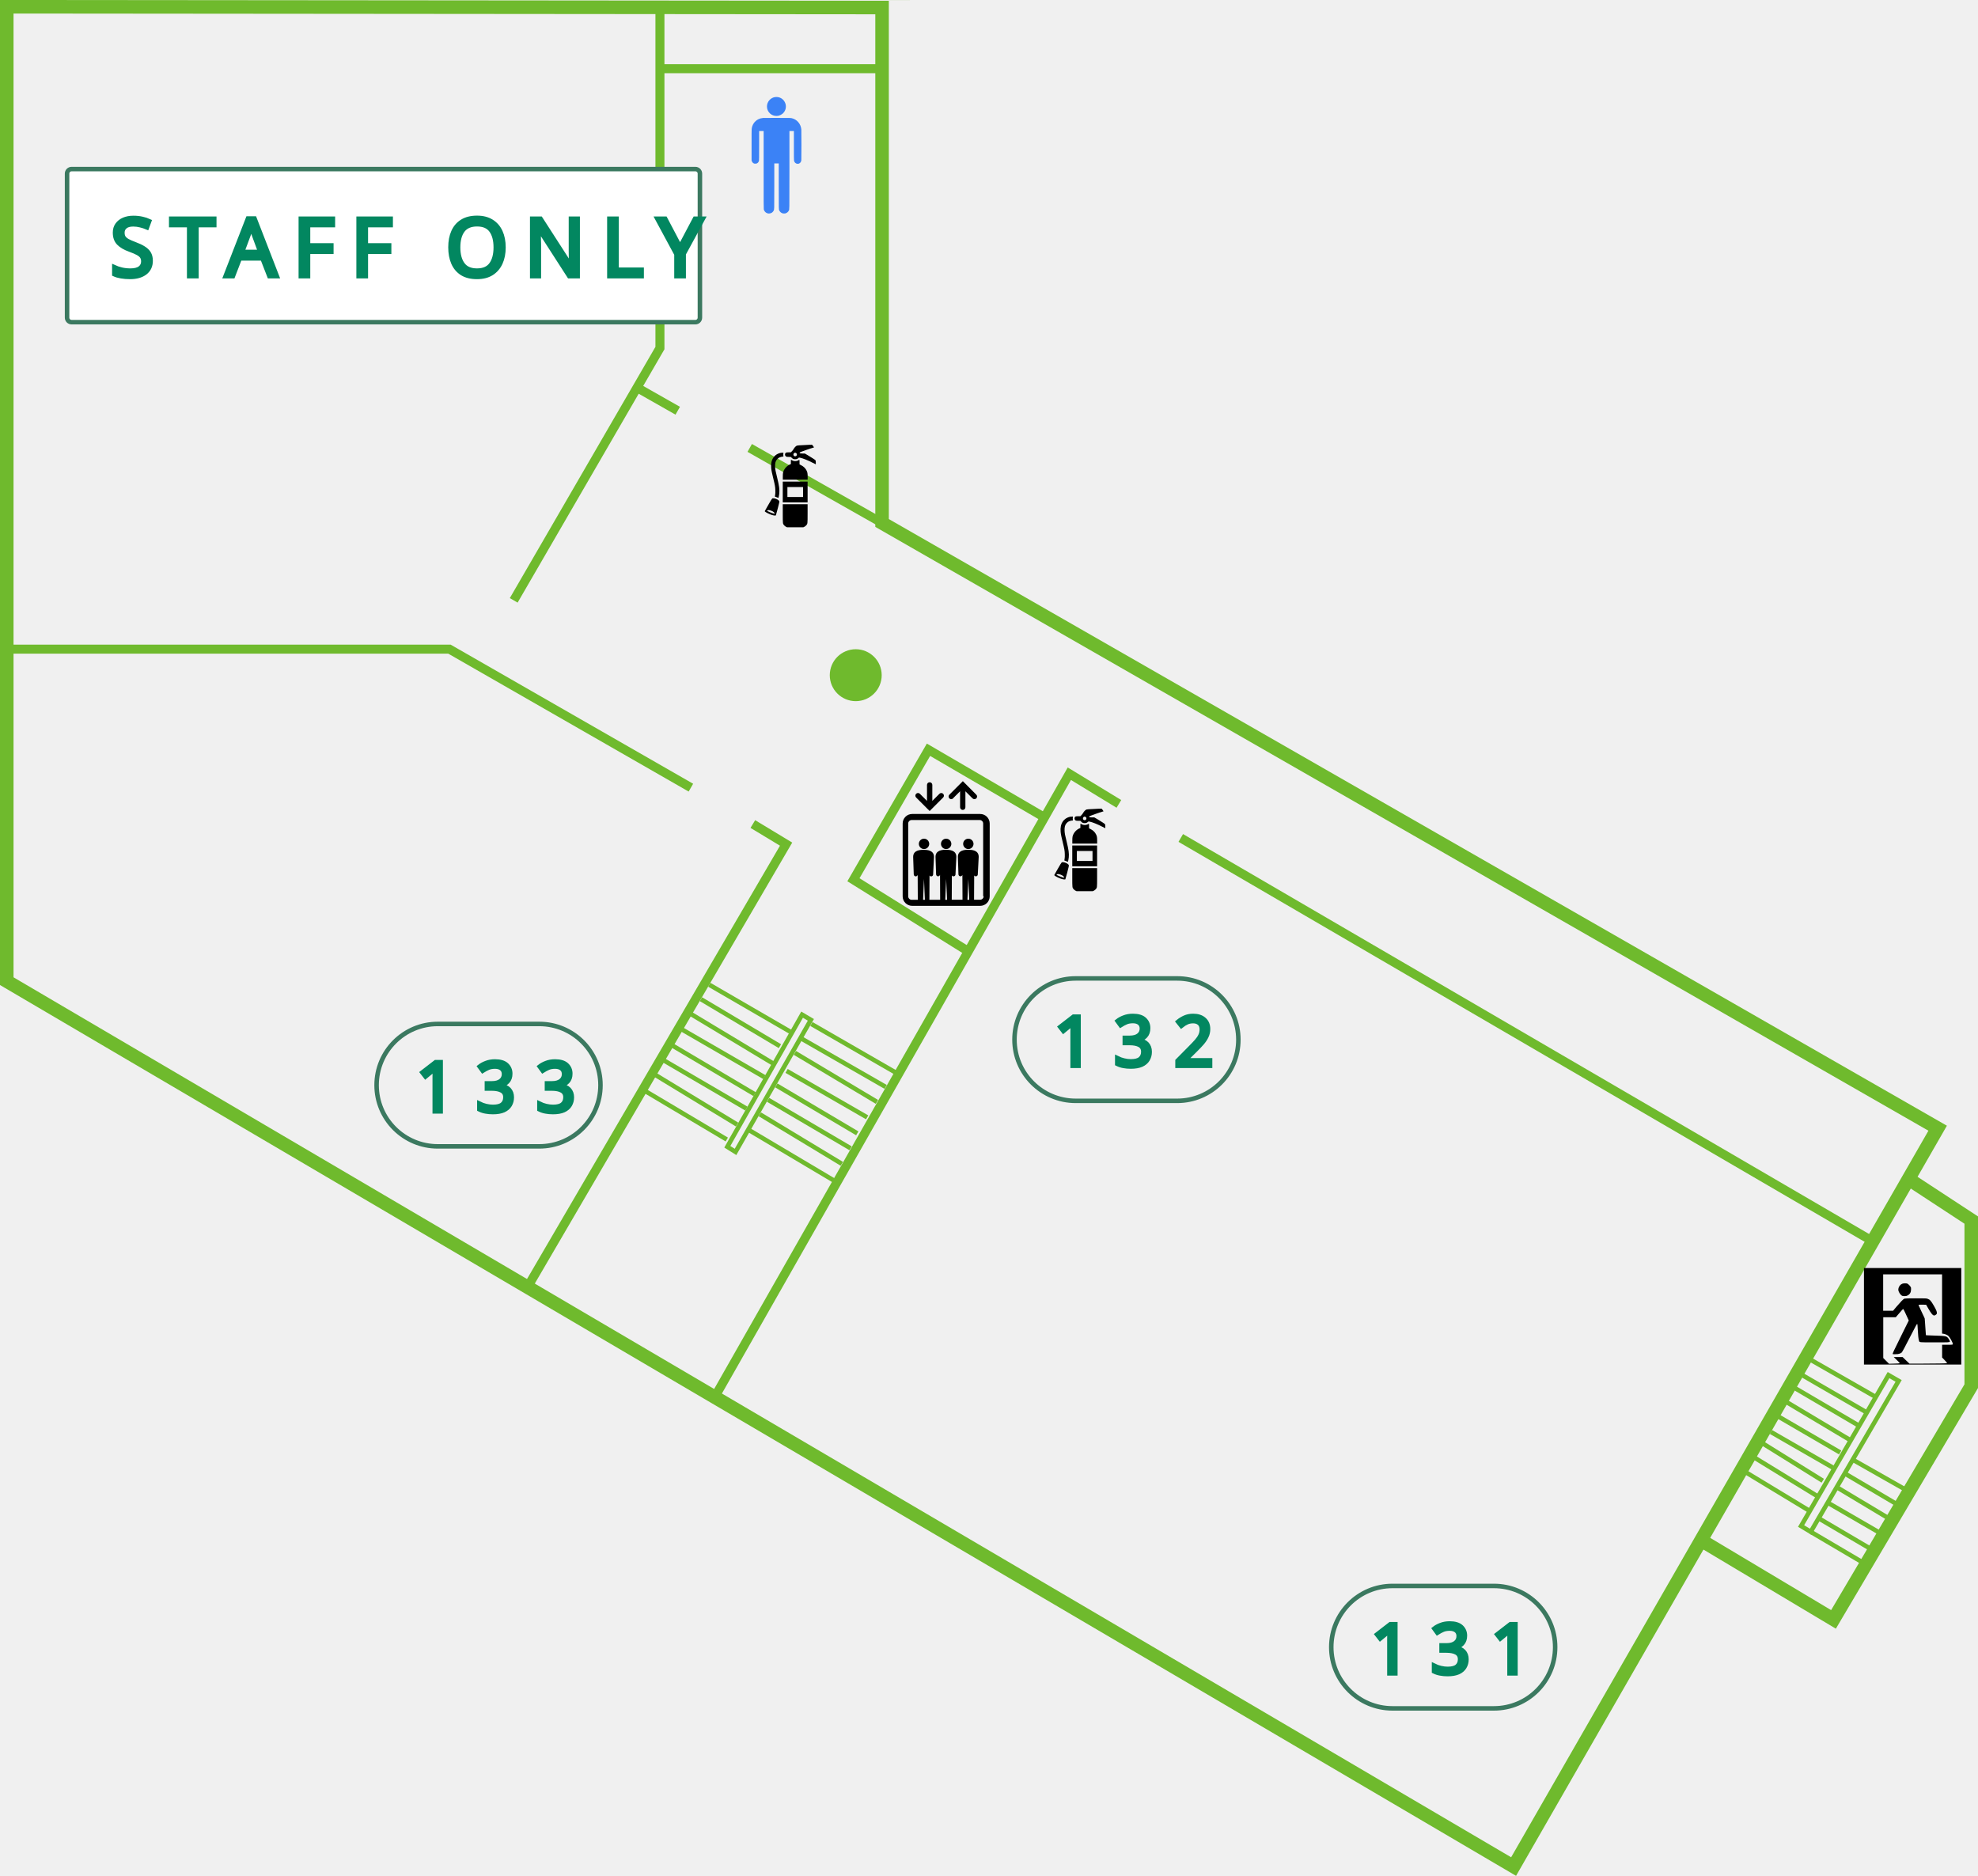
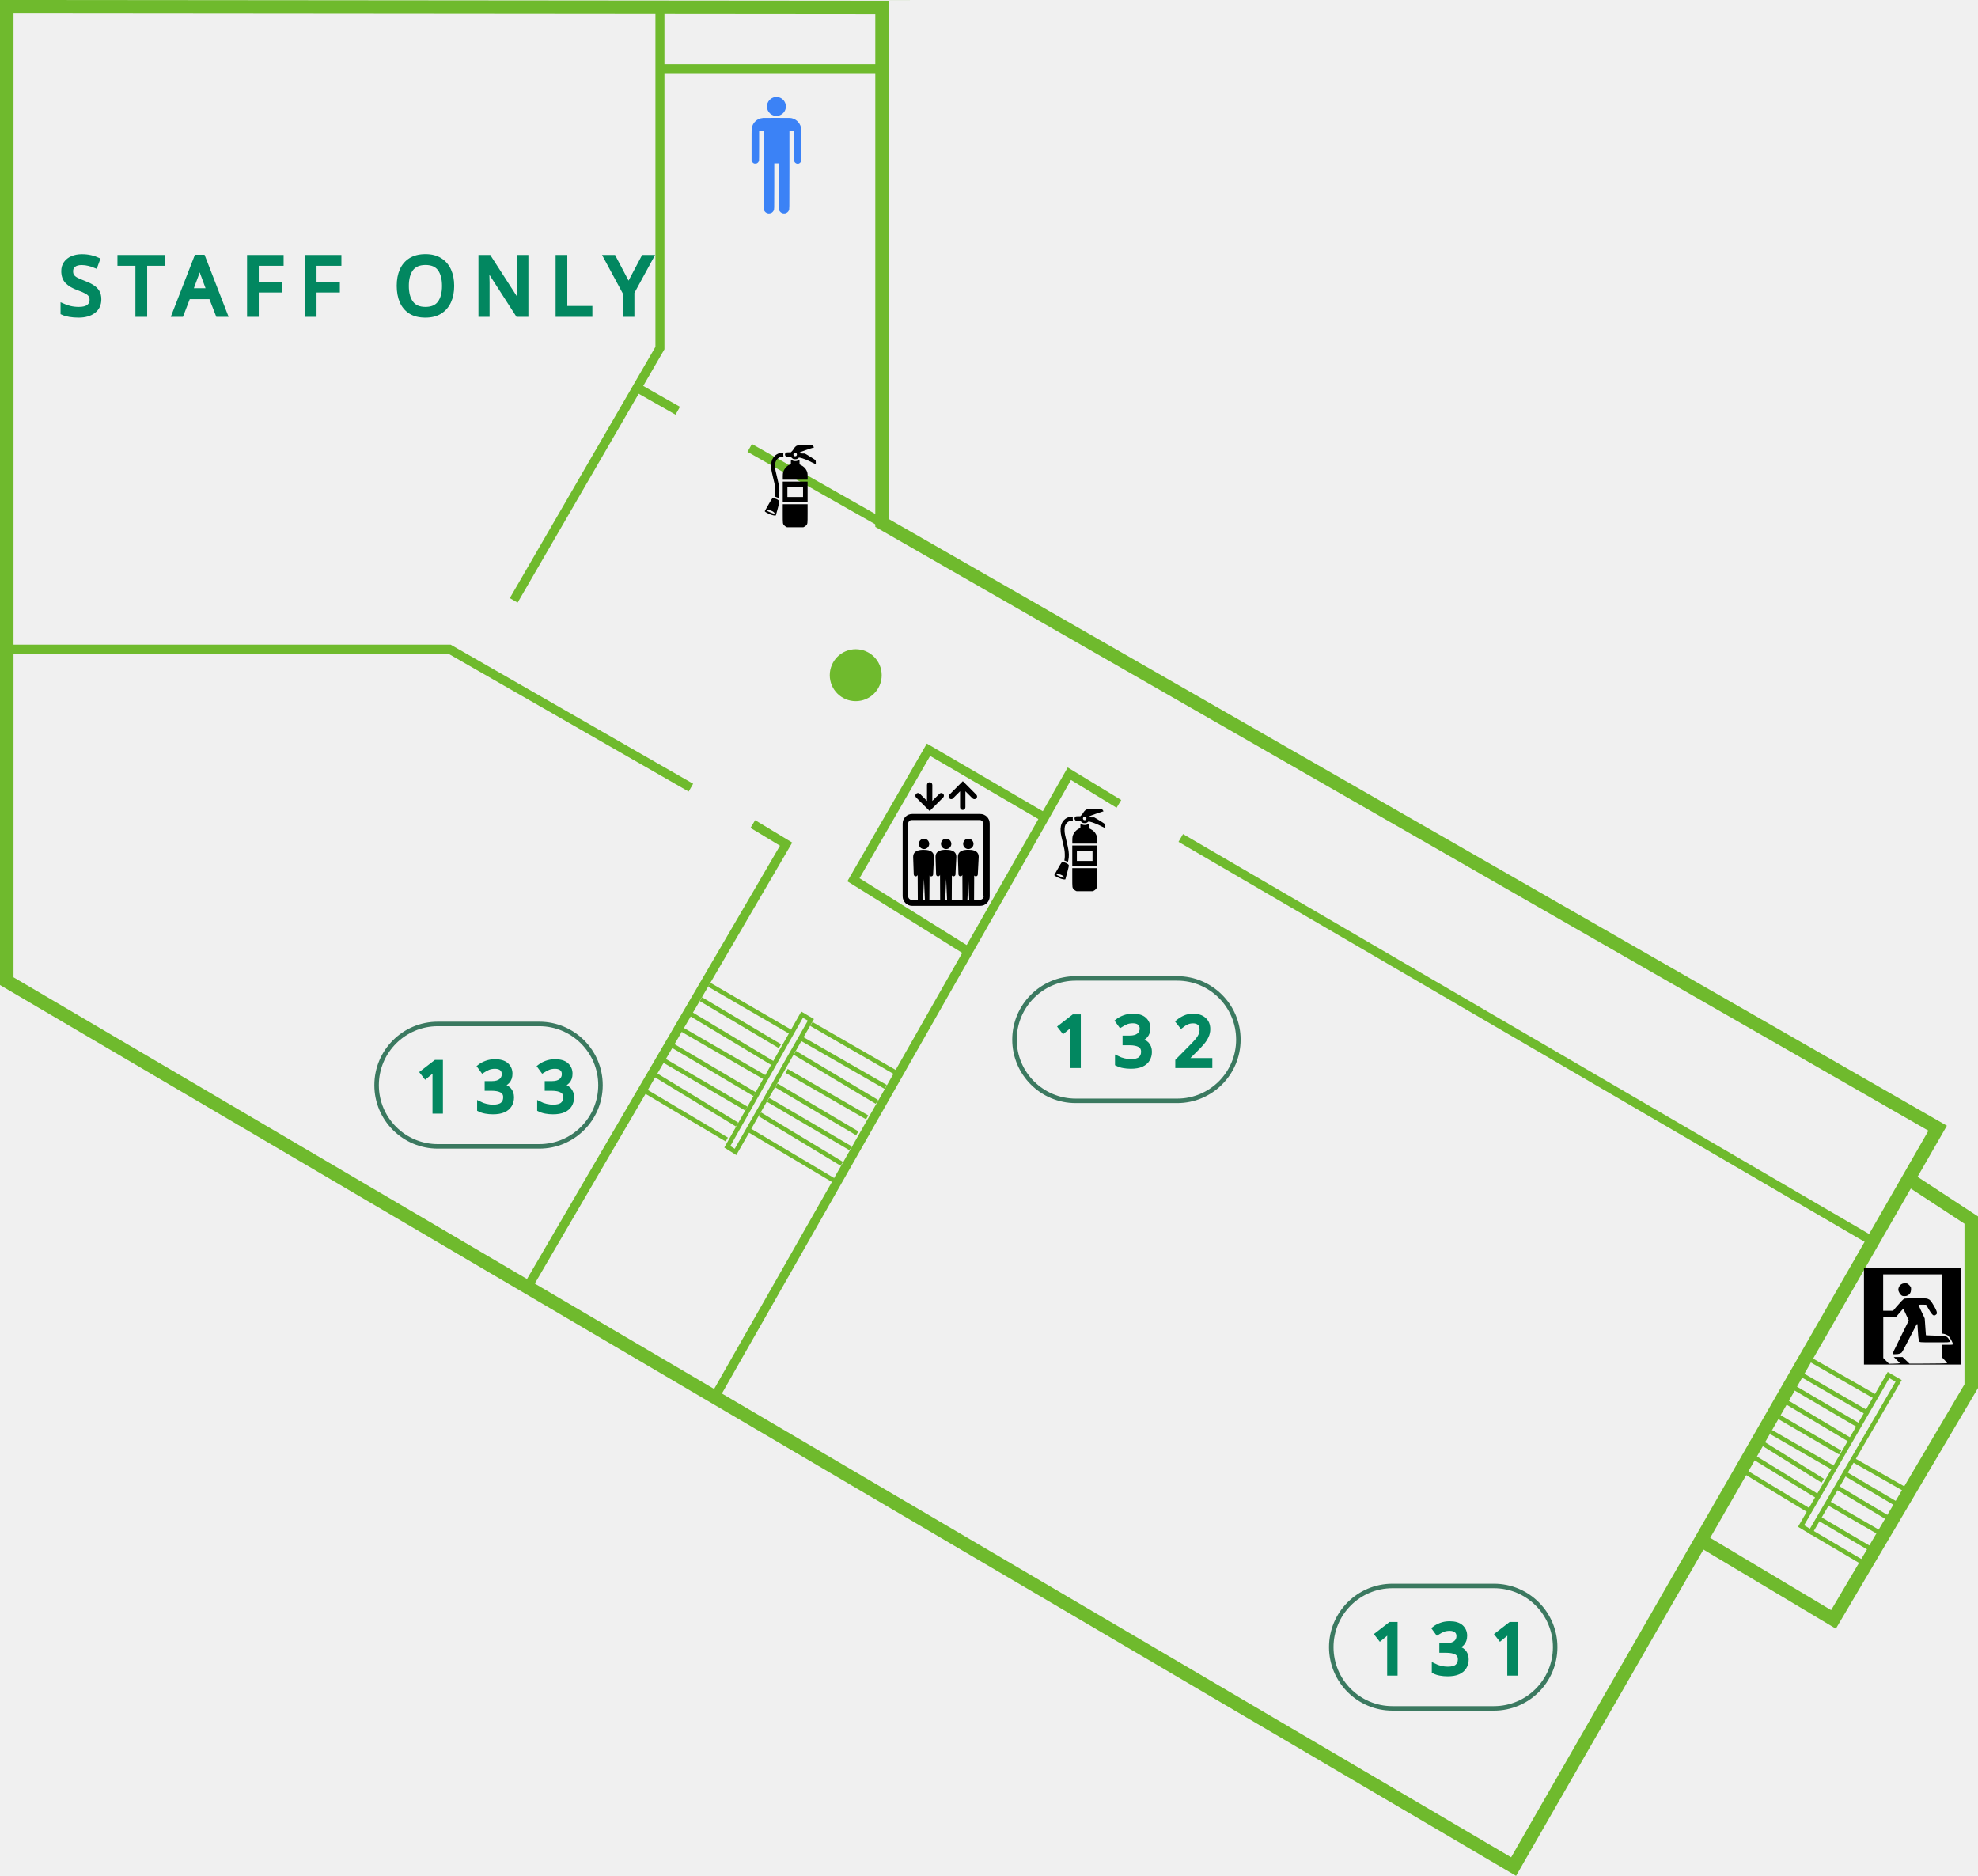
- <svg xmlns="http://www.w3.org/2000/svg" id="_レイヤー_1" data-name="レイヤー 1" viewBox="0 0 438.83 416.15">
+ <svg xmlns="http://www.w3.org/2000/svg" id="_レイヤー_1" version="1.1" viewBox="0 0 438.83 416.15">
  <defs>
    <style>
-       .cls-1, .cls-2, .cls-3, .cls-4, .cls-5, .cls-6, .cls-7, .cls-8 {
+       .st0, .st1, .st2, .st3, .st4, .st5, .st6 {
        stroke-miterlimit: 10;
      }

-       .cls-1, .cls-2, .cls-3, .cls-4, .cls-7, .cls-8 {
+       .st0, .st1, .st2, .st3, .st4, .st6 {
        fill: none;
      }

-       .cls-1, .cls-9, .cls-8, .cls-10, .cls-11 {
+       .st0, .st1, .st5, .st6 {
+         stroke: #6fba2d;
+       }
+ 
+       .st7, .st8 {
+         fill: #028760;
+       }
+ 
+       .st7, .st8, .st3, .st9, .st4 {
        isolation: isolate;
      }

-       .cls-1, .cls-8 {
-         stroke: #028760;
-       }
- 
-       .cls-1, .cls-8, .cls-10, .cls-11 {
+       .st7, .st8, .st3, .st4 {
        font-family: BIZ-UDGothic, 'BIZ UDGothic';
      }

-       .cls-1, .cls-11 {
+       .st7, .st3 {
+         font-size: 17.83px;
+         letter-spacing: .2em;
+       }
+ 
+       .st1 {
+         stroke-width: 3px;
+       }
+ 
+       .st2 {
+         stroke: #3b7960;
+       }
+ 
+       .st8, .st4 {
        font-size: 15.28px;
        letter-spacing: .3em;
      }

-       .cls-2, .cls-3, .cls-5, .cls-7 {
-         stroke: #6fba2d;
-       }
- 
-       .cls-3 {
-         stroke-width: 3px;
-       }
- 
-       .cls-4, .cls-6 {
-         stroke: #3b7960;
-       }
- 
-       .cls-12 {
+       .st3, .st4 {
+         stroke: #028760;
+       }
+ 
+       .st10 {
        fill: #3b82f6;
      }

-       .cls-5 {
+       .st5 {
        fill: #6fba2d;
      }

-       .cls-6 {
-         fill: #fff;
-       }
- 
-       .cls-7 {
+       .st6 {
        stroke-width: 2px;
-       }
- 
-       .cls-8, .cls-10 {
-         font-size: 17.83px;
-         letter-spacing: .2em;
-       }
- 
-       .cls-10, .cls-11 {
-         fill: #028760;
      }
    </style>
  </defs>
  <g>
    <g>
-       <polygon class="cls-3" points="1.5 1.5 1.5 217.67 335.8 414.09 429.88 250.29 195.69 116.02 195.69 1.67 1.5 1.5" />
-       <polyline class="cls-3" points="377.46 341.75 406.77 359.26 437.33 307.52 437.33 270.67 423.7 261.74" />
+       <polygon class="st1" points="1.5 1.5 1.5 217.67 335.8 414.09 429.88 250.29 195.69 116.02 195.69 1.67 1.5 1.5" />
+       <polyline class="st1" points="377.46 341.75 406.77 359.26 437.33 307.52 437.33 270.67 423.7 261.74" />
    </g>
    <g>
-       <line class="cls-7" x1="415.12" y1="275.18" x2="261.96" y2="185.9" />
-       <polyline class="cls-7" points="248.23 178.34 237.24 171.65 158.6 309.87" />
-       <polyline class="cls-7" points="214.41 210.8 189.34 195.17 205.99 166.33 231.58 181.26" />
-       <polyline class="cls-7" points="117.06 285.49 174.4 187.27 167.02 182.81" />
-       <polyline class="cls-7" points="153.28 174.74 99.71 144.01 1.68 144.01" />
-       <polyline class="cls-7" points="113.97 133.19 146.41 77.22 146.41 2.02" />
-       <line class="cls-7" x1="146.76" y1="15.24" x2="195.69" y2="15.24" />
-       <line class="cls-7" x1="141.61" y1="86.15" x2="150.36" y2="91.12" />
-       <line class="cls-7" x1="166.33" y1="99.37" x2="195.69" y2="116.02" />
+       <line class="st6" x1="415.12" y1="275.18" x2="261.96" y2="185.9" />
+       <polyline class="st6" points="248.23 178.34 237.24 171.65 158.6 309.87" />
+       <polyline class="st6" points="214.41 210.8 189.34 195.17 205.99 166.33 231.58 181.26" />
+       <polyline class="st6" points="117.06 285.49 174.4 187.27 167.02 182.81" />
+       <polyline class="st6" points="153.28 174.74 99.71 144.01 1.68 144.01" />
+       <polyline class="st6" points="113.97 133.19 146.41 77.22 146.41 2.02" />
+       <line class="st6" x1="146.76" y1="15.24" x2="195.69" y2="15.24" />
+       <line class="st6" x1="141.61" y1="86.15" x2="150.36" y2="91.12" />
+       <line class="st6" x1="166.33" y1="99.37" x2="195.69" y2="116.02" />
    </g>
    <g>
-       <line class="cls-2" x1="143.15" y1="242.05" x2="161.24" y2="252.8" />
-       <line class="cls-2" x1="145.45" y1="238.5" x2="163.53" y2="249.48" />
-       <line class="cls-2" x1="147.16" y1="235.18" x2="165.59" y2="245.94" />
-       <line class="cls-2" x1="149.22" y1="231.97" x2="167.42" y2="242.74" />
-       <line class="cls-2" x1="151.17" y1="228.31" x2="169.59" y2="238.96" />
-       <line class="cls-2" x1="153.34" y1="224.99" x2="171.42" y2="235.87" />
-       <line class="cls-2" x1="155.51" y1="221.67" x2="173.03" y2="232.09" />
-       <line class="cls-2" x1="157.35" y1="218.46" x2="175.32" y2="228.88" />
-       <polygon class="cls-2" points="177.95 225.1 161.36 254.41 163.18 255.55 179.9 226.25 177.95 225.1" />
-       <line class="cls-2" x1="184.93" y1="261.85" x2="166.04" y2="250.63" />
-       <line class="cls-2" x1="168.56" y1="247.2" x2="186.76" y2="258.19" />
-       <line class="cls-2" x1="170.4" y1="243.99" x2="188.71" y2="254.75" />
-       <line class="cls-2" x1="172.23" y1="240.79" x2="190.19" y2="251.43" />
-       <line class="cls-2" x1="174.51" y1="237.58" x2="192.38" y2="247.88" />
-       <line class="cls-2" x1="176.35" y1="233.58" x2="194.55" y2="244.45" />
-       <line class="cls-2" x1="177.95" y1="230.49" x2="196.49" y2="241.13" />
-       <line class="cls-2" x1="180.01" y1="227.17" x2="198.67" y2="237.92" />
-       <line class="cls-2" x1="387.3" y1="326.61" x2="401.47" y2="335.19" />
-       <line class="cls-2" x1="389.19" y1="323.34" x2="403.35" y2="332.02" />
-       <line class="cls-2" x1="390.99" y1="320.17" x2="404.39" y2="328.5" />
-       <line class="cls-2" x1="392.89" y1="317.68" x2="406.62" y2="325.58" />
-       <line class="cls-2" x1="394.52" y1="314.24" x2="408.25" y2="322.23" />
-       <line class="cls-2" x1="396.4" y1="311.07" x2="410.48" y2="319.48" />
-       <line class="cls-2" x1="398.12" y1="307.89" x2="412.45" y2="316.3" />
-       <line class="cls-2" x1="399.67" y1="304.97" x2="413.91" y2="313.21" />
-       <line class="cls-2" x1="401.64" y1="301.63" x2="416.06" y2="309.87" />
-       <polygon class="cls-2" points="399.58 338.54 401.72 339.83 421.22 306.35 418.98 305.06 399.58 338.54" />
-       <line class="cls-2" x1="413.23" y1="346.61" x2="401.72" y2="339.83" />
-       <line class="cls-2" x1="403.62" y1="336.91" x2="414.86" y2="343.52" />
-       <line class="cls-2" x1="405.67" y1="333.47" x2="417.09" y2="340.08" />
-       <line class="cls-2" x1="407.82" y1="330.13" x2="418.98" y2="336.82" />
-       <line class="cls-2" x1="409.54" y1="327.04" x2="420.87" y2="333.73" />
-       <line class="cls-2" x1="411.26" y1="323.95" x2="422.59" y2="330.38" />
-     </g>
-     <circle class="cls-5" cx="189.85" cy="149.79" r="5.26" />
-   </g>
-   <g>
-     <g class="cls-9">
-       <text class="cls-11" transform="translate(304.14 371.23)">
-         <tspan x="0" y="0">131</tspan>
-       </text>
-       <text class="cls-1" transform="translate(304.14 371.23)">
-         <tspan x="0" y="0">131</tspan>
-       </text>
-     </g>
-     <path class="cls-4" d="M308.93,351.84h22.51c7.5,0,13.58,6.08,13.58,13.58h0c0,7.5-6.08,13.58-13.58,13.58h-22.51c-7.5,0-13.58-6.08-13.58-13.58h0c0-7.5,6.08-13.58,13.58-13.58Z" />
-   </g>
-   <g>
-     <g class="cls-9">
-       <text class="cls-11" transform="translate(233.86 236.45)">
-         <tspan x="0" y="0">132</tspan>
-       </text>
-       <text class="cls-1" transform="translate(233.86 236.45)">
-         <tspan x="0" y="0">132</tspan>
-       </text>
-     </g>
-     <path class="cls-4" d="M238.65,217.06h22.51c7.5,0,13.58,6.08,13.58,13.58h0c0,7.5-6.08,13.58-13.58,13.58h-22.51c-7.5,0-13.58-6.08-13.58-13.58h0c0-7.5,6.08-13.58,13.58-13.58Z" />
-   </g>
-   <g>
-     <g class="cls-9">
-       <text class="cls-11" transform="translate(92.34 246.55)">
-         <tspan x="0" y="0">133</tspan>
-       </text>
-       <text class="cls-1" transform="translate(92.34 246.55)">
-         <tspan x="0" y="0">133</tspan>
-       </text>
-     </g>
-     <path class="cls-4" d="M97.13,227.16h22.51c7.5,0,13.58,6.08,13.58,13.58h0c0,7.5-6.08,13.58-13.58,13.58h-22.51c-7.5,0-13.58-6.08-13.58-13.58h0c0-7.5,6.08-13.58,13.58-13.58Z" />
-   </g>
-   <g>
-     <rect class="cls-6" x="14.88" y="37.51" width="140.4" height="33.96" rx="1" ry="1" />
-     <g>
-       <text class="cls-10" transform="translate(24.46 61.26)">
+       <line class="st0" x1="143.15" y1="242.05" x2="161.24" y2="252.8" />
+       <line class="st0" x1="145.45" y1="238.5" x2="163.53" y2="249.48" />
+       <line class="st0" x1="147.16" y1="235.18" x2="165.59" y2="245.94" />
+       <line class="st0" x1="149.22" y1="231.97" x2="167.42" y2="242.74" />
+       <line class="st0" x1="151.17" y1="228.31" x2="169.59" y2="238.96" />
+       <line class="st0" x1="153.34" y1="224.99" x2="171.42" y2="235.87" />
+       <line class="st0" x1="155.51" y1="221.67" x2="173.03" y2="232.09" />
+       <line class="st0" x1="157.35" y1="218.46" x2="175.32" y2="228.88" />
+       <polygon class="st0" points="177.95 225.1 161.36 254.41 163.18 255.55 179.9 226.25 177.95 225.1" />
+       <line class="st0" x1="184.93" y1="261.85" x2="166.04" y2="250.63" />
+       <line class="st0" x1="168.56" y1="247.2" x2="186.76" y2="258.19" />
+       <line class="st0" x1="170.4" y1="243.99" x2="188.71" y2="254.75" />
+       <line class="st0" x1="172.23" y1="240.79" x2="190.19" y2="251.43" />
+       <line class="st0" x1="174.51" y1="237.58" x2="192.38" y2="247.88" />
+       <line class="st0" x1="176.35" y1="233.58" x2="194.55" y2="244.45" />
+       <line class="st0" x1="177.95" y1="230.49" x2="196.49" y2="241.13" />
+       <line class="st0" x1="180.01" y1="227.17" x2="198.67" y2="237.92" />
+       <line class="st0" x1="387.3" y1="326.61" x2="401.47" y2="335.19" />
+       <line class="st0" x1="389.19" y1="323.34" x2="403.35" y2="332.02" />
+       <line class="st0" x1="390.99" y1="320.17" x2="404.39" y2="328.5" />
+       <line class="st0" x1="392.89" y1="317.68" x2="406.62" y2="325.58" />
+       <line class="st0" x1="394.52" y1="314.24" x2="408.25" y2="322.23" />
+       <line class="st0" x1="396.4" y1="311.07" x2="410.48" y2="319.48" />
+       <line class="st0" x1="398.12" y1="307.89" x2="412.45" y2="316.3" />
+       <line class="st0" x1="399.67" y1="304.97" x2="413.91" y2="313.21" />
+       <line class="st0" x1="401.64" y1="301.63" x2="416.06" y2="309.87" />
+       <polygon class="st0" points="399.58 338.54 401.72 339.83 421.22 306.35 418.98 305.06 399.58 338.54" />
+       <line class="st0" x1="413.23" y1="346.61" x2="401.72" y2="339.83" />
+       <line class="st0" x1="403.62" y1="336.91" x2="414.86" y2="343.52" />
+       <line class="st0" x1="405.67" y1="333.47" x2="417.09" y2="340.08" />
+       <line class="st0" x1="407.82" y1="330.13" x2="418.98" y2="336.82" />
+       <line class="st0" x1="409.54" y1="327.04" x2="420.87" y2="333.73" />
+       <line class="st0" x1="411.26" y1="323.95" x2="422.59" y2="330.38" />
+     </g>
+     <circle class="st5" cx="189.85" cy="149.79" r="5.26" />
+   </g>
+   <g>
+     <g class="st9">
+       <g class="st9">
+         <text class="st8" transform="translate(304.14 371.23)">
+           <tspan x="0" y="0">131</tspan>
+         </text>
+       </g>
+       <g class="st9">
+         <text class="st4" transform="translate(304.14 371.23)">
+           <tspan x="0" y="0">131</tspan>
+         </text>
+       </g>
+     </g>
+     <path class="st2" d="M308.93,351.84h22.51c7.5,0,13.58,6.08,13.58,13.58h0c0,7.5-6.08,13.58-13.58,13.58h-22.51c-7.5,0-13.58-6.08-13.58-13.58h0c0-7.5,6.08-13.58,13.58-13.58Z" />
+   </g>
+   <g>
+     <g class="st9">
+       <g class="st9">
+         <text class="st8" transform="translate(233.86 236.45)">
+           <tspan x="0" y="0">132</tspan>
+         </text>
+       </g>
+       <g class="st9">
+         <text class="st4" transform="translate(233.86 236.45)">
+           <tspan x="0" y="0">132</tspan>
+         </text>
+       </g>
+     </g>
+     <path class="st2" d="M238.65,217.06h22.51c7.5,0,13.58,6.08,13.58,13.58h0c0,7.5-6.08,13.58-13.58,13.58h-22.51c-7.5,0-13.58-6.08-13.58-13.58h0c0-7.5,6.08-13.58,13.58-13.58h0Z" />
+   </g>
+   <g>
+     <g class="st9">
+       <g class="st9">
+         <text class="st8" transform="translate(92.34 246.55)">
+           <tspan x="0" y="0">133</tspan>
+         </text>
+       </g>
+       <g class="st9">
+         <text class="st4" transform="translate(92.34 246.55)">
+           <tspan x="0" y="0">133</tspan>
+         </text>
+       </g>
+     </g>
+     <path class="st2" d="M97.13,227.16h22.51c7.5,0,13.58,6.08,13.58,13.58h0c0,7.5-6.08,13.58-13.58,13.58h-22.51c-7.5,0-13.58-6.08-13.58-13.58h0c0-7.5,6.08-13.58,13.58-13.58Z" />
+   </g>
+   <g>
+     <g class="st9">
+       <text class="st7" transform="translate(13.03 69.8)">
        <tspan x="0" y="0">STAFF ONLY</tspan>
      </text>
-       <text class="cls-8" transform="translate(24.46 61.26)">
+     </g>
+     <g class="st9">
+       <text class="st3" transform="translate(13.03 69.8)">
        <tspan x="0" y="0">STAFF ONLY</tspan>
      </text>
    </g>
  </g>
  <g>
    <path d="M205,186.06c-.64,0-1.15.52-1.15,1.15s.52,1.15,1.15,1.15,1.15-.52,1.15-1.15-.52-1.15-1.15-1.15Z" />
    <path d="M209.91,186.06c-.64,0-1.15.52-1.15,1.15s.52,1.15,1.15,1.15,1.15-.52,1.15-1.15-.52-1.15-1.15-1.15Z" />
    <path d="M214.83,186.06c-.64,0-1.15.52-1.15,1.15s.52,1.15,1.15,1.15,1.15-.52,1.15-1.15-.52-1.15-1.15-1.15Z" />
-     <path d="M217.46,180.58h-15.09c-1.16,0-2.11.94-2.11,2.11v16.16c0,1.16.94,2.11,2.11,2.11h15.09c1.16,0,2.11-.94,2.11-2.11v-16.16c0-1.16-.94-2.11-2.11-2.11ZM204.79,199.61l.2-4.62.2,4.62h-.41,0ZM209.71,199.61l.2-4.62.2,4.62h-.41,0ZM214.63,199.61l.2-4.62.2,4.62h-.41,0ZM218.23,198.83c0,.42-.35.77-.77.77h-1.36l.03-5.39c.08.13.22.2.38.2.25,0,.44-.22.42-.47l.2-3.84c0-1.51-1.53-1.58-2.31-1.58s-2.31.08-2.31,1.58l.13,3.84c0,.25.18.46.42.47.21,0,.4-.14.45-.34l.03,5.53h-2.39l.03-5.39c.08.13.22.21.38.2.25,0,.44-.22.42-.47l.19-3.84c0-1.51-1.53-1.58-2.31-1.58s-2.31.08-2.31,1.58l.13,3.84c0,.25.18.46.42.47.21,0,.4-.14.45-.34l.03,5.54h-2.39l.03-5.39c.08.13.22.21.38.2.25,0,.44-.22.42-.47l.19-3.84c0-1.51-1.53-1.58-2.31-1.58s-2.31.08-2.31,1.58l.13,3.84c0,.25.18.46.42.47.22,0,.4-.14.45-.34l.03,5.54h-1.36c-.42,0-.77-.35-.77-.77v-16.16c0-.42.35-.77.77-.77h15.09c.42,0,.77.35.77.77v16.16h0l.06-.02Z" />
-     <path d="M211.42,177.12l1.58-1.58v3.55c0,.32.26.59.59.59s.59-.26.59-.59v-3.55l1.58,1.58c.12.11.26.17.42.17s.3-.06.42-.17c.23-.23.23-.6,0-.82l-2.57-2.58-.42-.42-.42.42-2.57,2.58c-.23.23-.23.6,0,.82.23.23.6.23.83,0h-.02Z" />
-     <path d="M205.83,179.5h0l.42.42.42-.42h0l2.57-2.57c.23-.23.23-.6,0-.83-.23-.23-.6-.23-.82,0l-1.58,1.58v-3.55c0-.32-.26-.59-.59-.59s-.59.26-.59.59v3.55l-1.58-1.58c-.23-.23-.6-.23-.83,0-.23.23-.23.6,0,.83l2.57,2.57h0Z" />
-   </g>
-   <g>
-     <path d="M243.93,179.4c-.14.02-.81.05-1.49.08-.89.03-1.27.07-1.4.11-.23.08-.56.42-.74.75-.07.14-.24.36-.37.49l-.25.25h-.47c-.53,0-.67.04-.77.25-.14.27,0,.63.26.72.08.03.33.05.57.05h.42l.17.18c.24.25.43.33.78.33.32,0,.51-.08.72-.27.12-.11.13-.12.36-.07.64.13,1.77.58,2.86,1.15.35.18.64.32.64.32,0,0,0-.19,0-.42,0-.31-.03-.43-.08-.49-.09-.11-.95-.66-1.72-1.12l-.64-.37h-.53c-.36,0-.55-.03-.59-.1-.03-.07-.03-.12,0-.14.08-.08,2.33-.88,2.99-1.06l.17-.04-.11-.2c-.15-.26-.31-.42-.4-.41-.05,0-.2.02-.35.03h-.02ZM240.78,181.2c.25.09.34.42.15.64-.08.09-.13.11-.29.11s-.21-.02-.29-.11c-.18-.21-.1-.53.14-.64.14-.05.13-.05.28,0Z" />
-     <path d="M237.62,181.16c-1.6.24-2.5,1.53-2.31,3.39.05.56.17,1.12.49,2.41.33,1.34.42,1.79.43,2.53.02.48,0,.73-.04,1.02-.03.21-.06.39-.06.39,0,0,.11.04.24.08s.3.11.38.15c.09.04.16.08.17.07.04-.04.14-.58.19-.98.09-.87-.03-1.73-.47-3.51-.37-1.46-.43-1.84-.46-2.41-.03-.81.09-1.29.46-1.7.11-.11.27-.25.37-.31.21-.13.68-.26.88-.26.15,0,.16,0,.13-.09-.04-.11-.03-.59,0-.71.03-.1.02-.11-.41-.04v-.02Z" />
-     <path d="M239.69,183.19v.48l-.35.17c-.66.33-1.21,1.02-1.38,1.72-.04.18-.06.48-.06.93v.66h5.51v-.66c0-.74-.04-.98-.25-1.39-.24-.49-.65-.89-1.21-1.17l-.34-.17v-.43c0-.24,0-.48-.03-.53-.03-.08-.03-.08-.09-.03-.12.11-.44.23-.69.25-.31.03-.65-.04-.88-.19-.11-.07-.2-.12-.21-.12s-.02.21-.02.48h0Z" />
+     <path d="M217.46,180.58h-15.09c-1.16,0-2.11.94-2.11,2.11v16.16c0,1.16.94,2.11,2.11,2.11h15.09c1.16,0,2.11-.94,2.11-2.11v-16.16c0-1.16-.94-2.11-2.11-2.11ZM204.79,199.61l.2-4.62.2,4.62h-.41.01ZM209.71,199.61l.2-4.62.2,4.62h-.41.01ZM214.63,199.61l.2-4.62.2,4.62h-.41.01ZM218.23,198.83c0,.42-.35.77-.77.77h-1.36l.03-5.39c.08.13.22.2.38.2.25,0,.44-.22.42-.47l.2-3.84c0-1.51-1.53-1.58-2.31-1.58s-2.31.08-2.31,1.58l.13,3.84c0,.25.18.46.42.47.21,0,.4-.14.45-.34l.03,5.53h-2.39l.03-5.39c.08.13.22.21.38.2.25,0,.44-.22.42-.47l.19-3.84c0-1.51-1.53-1.58-2.31-1.58s-2.31.08-2.31,1.58l.13,3.84c0,.25.18.46.42.47.21,0,.4-.14.45-.34l.03,5.54h-2.39l.03-5.39c.08.13.22.21.38.2.25,0,.44-.22.42-.47l.19-3.84c0-1.51-1.53-1.58-2.31-1.58s-2.31.08-2.31,1.58l.13,3.84c0,.25.18.46.42.47.22,0,.4-.14.45-.34l.03,5.54h-1.36c-.42,0-.77-.35-.77-.77v-16.16c0-.42.35-.77.77-.77h15.09c.42,0,.77.35.77.77v16.16h0l.06-.02h.05Z" />
+     <path d="M211.42,177.12l1.58-1.58v3.55c0,.32.26.59.59.59s.59-.26.59-.59v-3.55l1.58,1.58c.12.11.26.17.42.17s.3-.06.42-.17c.23-.23.23-.6,0-.82l-2.57-2.58-.42-.42-.42.42-2.57,2.58c-.23.23-.23.6,0,.82.23.23.6.23.83,0h-.03Z" />
+     <path d="M205.83,179.5h0l.42.42.42-.42h0l2.57-2.57c.23-.23.23-.6,0-.83s-.6-.23-.82,0l-1.58,1.58v-3.55c0-.32-.26-.59-.59-.59s-.59.26-.59.59v3.55l-1.58-1.58c-.23-.23-.6-.23-.83,0s-.23.6,0,.83l2.57,2.57h0Z" />
+   </g>
+   <g>
+     <path d="M243.93,179.4c-.14.02-.81.05-1.49.08-.89.03-1.27.07-1.4.11-.23.08-.56.42-.74.75-.07.14-.24.36-.37.49l-.25.25h-.47c-.53,0-.67.04-.77.25-.14.27,0,.63.26.72.08.03.33.05.57.05h.42l.17.18c.24.25.43.33.78.33.32,0,.51-.08.72-.27.12-.11.13-.12.36-.07.64.13,1.77.58,2.86,1.15.35.18.64.32.64.32v-.42c0-.31-.03-.43-.08-.49-.09-.11-.95-.66-1.72-1.12l-.64-.37h-.53c-.36,0-.55-.03-.59-.1-.03-.07-.03-.12,0-.14.08-.08,2.33-.88,2.99-1.06l.17-.04-.11-.2c-.15-.26-.31-.42-.4-.41-.05,0-.2.02-.35.03h-.02v-.02ZM240.78,181.2c.25.09.34.42.15.64-.08.09-.13.11-.29.11s-.21-.02-.29-.11c-.18-.21-.1-.53.14-.64.14-.05.13-.05.28,0h0Z" />
+     <path d="M237.62,181.16c-1.6.24-2.5,1.53-2.31,3.39.05.56.17,1.12.49,2.41.33,1.34.42,1.79.43,2.53.02.48,0,.73-.04,1.02-.03.21-.06.39-.06.39,0,0,.11.04.24.08s.3.11.38.15c.09.04.16.08.17.07.04-.04.14-.58.19-.98.09-.87-.03-1.73-.47-3.51-.37-1.46-.43-1.84-.46-2.41-.03-.81.09-1.29.46-1.7.11-.11.27-.25.37-.31.21-.13.68-.26.88-.26.15,0,.16,0,.13-.09-.04-.11-.03-.59,0-.71.03-.1.02-.11-.41-.04v-.02h0Z" />
+     <path d="M239.69,183.19v.48l-.35.17c-.66.33-1.21,1.02-1.38,1.72-.04.18-.06.48-.06.93v.66h5.51v-.66c0-.74-.04-.98-.25-1.39-.24-.49-.65-.89-1.21-1.17l-.34-.17v-.43c0-.24,0-.48-.03-.53q-.03-.08-.09-.03c-.12.11-.44.23-.69.25-.31.03-.65-.04-.88-.19-.11-.07-.2-.12-.21-.12s-.02.21-.02.48h0Z" />
    <path d="M237.89,189.87v2.31h5.51v-4.61h-5.51v2.31h0ZM242.38,189.9v1.1h-3.47v-2.21h3.47v1.1h0Z" />
-     <path d="M235.54,191.33c-.05.03-.39.57-.87,1.43l-.78,1.38.11.12c.14.14.89.52,1.4.69.21.07.51.14.66.15.26.02.28,0,.31-.08.03-.05.21-.74.42-1.52.25-.98.37-1.45.34-1.53-.1-.4-1.2-.85-1.6-.65h0ZM235.03,193.96c.42.09.83.32.98.54.09.14.09.21,0,.21-.25,0-1.66-.58-1.62-.67,0-.04.25-.14.33-.14.03,0,.16.03.31.05h0Z" />
+     <path d="M235.54,191.33c-.05.03-.39.57-.87,1.43l-.78,1.38.11.12c.14.14.89.52,1.4.69.21.07.51.14.66.15.26.02.28,0,.31-.08.03-.05.21-.74.42-1.52.25-.98.37-1.45.34-1.53-.1-.4-1.2-.85-1.6-.65h.01ZM235.03,193.96c.42.09.83.32.98.54.09.14.09.21,0,.21-.25,0-1.66-.58-1.62-.67,0-.04.25-.14.33-.14.03,0,.16.03.31.05h0Z" />
    <path d="M237.89,194.64c0,2.33,0,2.28.31,2.64.11.12.28.25.42.32l.23.11h3.59l.23-.11c.14-.07.31-.2.42-.32.31-.35.31-.31.31-2.64v-2.05h-5.51v2.05h0Z" />
  </g>
  <g>
-     <path d="M179.7,98.67c-.14.02-.81.05-1.49.08-.89.03-1.27.07-1.4.11-.23.08-.56.42-.74.75-.07.14-.24.36-.37.49l-.25.25h-.47c-.53,0-.67.04-.77.25-.14.27,0,.63.26.72.08.03.33.05.57.05h.42l.17.18c.24.25.43.33.78.33.32,0,.51-.08.72-.27.12-.11.13-.12.36-.07.64.13,1.77.58,2.86,1.15.35.18.64.32.64.32,0,0,0-.19,0-.42,0-.31-.03-.43-.08-.49-.09-.11-.95-.66-1.72-1.12l-.64-.37h-.53c-.36,0-.55-.03-.59-.1-.03-.07-.03-.12,0-.14.08-.08,2.33-.88,2.99-1.06l.17-.04-.11-.2c-.15-.26-.31-.42-.4-.41-.05,0-.2.02-.35.03h-.02ZM176.55,100.47c.25.09.34.42.15.64-.08.09-.13.11-.29.11s-.21-.02-.29-.11c-.18-.21-.1-.53.14-.64.14-.05.13-.05.28,0Z" />
-     <path d="M173.4,100.43c-1.6.24-2.5,1.53-2.31,3.39.05.56.17,1.12.49,2.41.33,1.34.42,1.79.43,2.53.02.48,0,.73-.04,1.02-.03.21-.06.39-.06.39,0,0,.11.04.24.08s.3.11.38.15c.09.04.16.08.17.07.04-.04.14-.58.19-.98.09-.87-.03-1.73-.47-3.51-.37-1.46-.43-1.84-.46-2.41-.03-.81.09-1.29.46-1.7.11-.11.27-.25.37-.31.21-.13.68-.26.88-.26.15,0,.16,0,.13-.09-.04-.11-.03-.59,0-.71.03-.1.02-.11-.41-.04v-.02Z" />
-     <path d="M175.46,102.46v.48l-.35.17c-.66.33-1.21,1.02-1.38,1.72-.04.18-.06.48-.06.93v.66h5.51v-.66c0-.74-.04-.98-.25-1.39-.24-.49-.65-.89-1.21-1.17l-.34-.17v-.43c0-.24,0-.48-.03-.53-.03-.08-.03-.08-.09-.03-.12.11-.44.23-.69.25-.31.03-.65-.04-.88-.19-.11-.07-.2-.12-.21-.12s-.02.21-.02.48h0Z" />
+     <path d="M179.7,98.67c-.14.02-.81.05-1.49.08-.89.03-1.27.07-1.4.11-.23.08-.56.42-.74.75-.07.14-.24.36-.37.49l-.25.25h-.47c-.53,0-.67.04-.77.25-.14.27,0,.63.26.72.08.03.33.05.57.05h.42l.17.18c.24.25.43.33.78.33.32,0,.51-.08.72-.27.12-.11.13-.12.36-.07.64.13,1.77.58,2.86,1.15.35.18.64.32.64.32v-.42c0-.31-.03-.43-.08-.49-.09-.11-.95-.66-1.72-1.12l-.64-.37h-.53c-.36,0-.55-.03-.59-.1-.03-.07-.03-.12,0-.14.08-.08,2.33-.88,2.99-1.06l.17-.04-.11-.2c-.15-.26-.31-.42-.4-.41-.05,0-.2.02-.35.03h-.02v-.02ZM176.55,100.47c.25.09.34.42.15.64-.08.09-.13.11-.29.11s-.21-.02-.29-.11c-.18-.21-.1-.53.14-.64.14-.05.13-.05.28,0h0Z" />
+     <path d="M173.4,100.43c-1.6.24-2.5,1.53-2.31,3.39.05.56.17,1.12.49,2.41.33,1.34.42,1.79.43,2.53.02.48,0,.73-.04,1.02-.03.21-.06.39-.06.39,0,0,.11.04.24.08s.3.11.38.15c.09.04.16.08.17.07.04-.04.14-.58.19-.98.09-.87-.03-1.73-.47-3.51-.37-1.46-.43-1.84-.46-2.41-.03-.81.09-1.29.46-1.7.11-.11.27-.25.37-.31.21-.13.68-.26.88-.26.15,0,.16,0,.13-.09-.04-.11-.03-.59,0-.71.03-.1.02-.11-.41-.04v-.02h0Z" />
+     <path d="M175.46,102.46v.48l-.35.17c-.66.33-1.21,1.02-1.38,1.72-.04.18-.06.48-.06.93v.66h5.51v-.66c0-.74-.04-.98-.25-1.39-.24-.49-.65-.89-1.21-1.17l-.34-.17v-.43c0-.24,0-.48-.03-.53q-.03-.08-.09-.03c-.12.11-.44.23-.69.25-.31.03-.65-.04-.88-.19-.11-.07-.2-.12-.21-.12s-.02.21-.02.48h0Z" />
    <path d="M173.66,109.14v2.31h5.51v-4.61h-5.51v2.31h0ZM178.16,109.16v1.1h-3.47v-2.21h3.47v1.1h0Z" />
-     <path d="M171.31,110.6c-.05.03-.39.57-.87,1.43l-.78,1.38.11.12c.14.14.89.52,1.4.69.21.07.51.14.66.15.26.02.28,0,.31-.08.03-.05.21-.74.42-1.52.25-.98.37-1.45.34-1.53-.1-.4-1.2-.85-1.6-.65h0ZM170.81,113.21c.42.09.83.32.98.54.09.14.09.21,0,.21-.25,0-1.66-.58-1.62-.67,0-.04.25-.14.33-.14.03,0,.16.03.31.05h0Z" />
-     <path d="M173.66,113.91c0,2.33,0,2.28.31,2.64.11.12.28.25.42.32l.23.11h3.59l.23-.11c.14-.07.31-.2.42-.32.31-.35.31-.31.31-2.64v-2.05h-5.51v2.05Z" />
-   </g>
-   <g>
-     <path class="cls-12" d="M171.92,21.54c-.48.08-.86.3-1.19.64-.8.84-.76,2.18.08,2.97.53.5,1.28.69,2,.5.22-.06.57-.24.76-.39.66-.53.94-1.41.7-2.22-.2-.66-.69-1.19-1.33-1.41-.33-.11-.72-.14-1.04-.08h0Z" />
-     <path class="cls-12" d="M169.23,26.18c-.35.03-.65.11-.98.27-.85.42-1.41,1.26-1.49,2.22-.02.17-.02,1.28-.02,3.59v3.34l.05.13c.08.25.25.43.47.53.08.04.14.04.32.04.2,0,.23,0,.35-.06.23-.11.4-.33.46-.6.02-.08.03-.81.03-3.34v-3.23h1v8.61c0,7.5,0,8.63.03,8.75.11.54.6.94,1.15.94.16,0,.41-.06.56-.14.18-.09.39-.31.48-.5.14-.29.14.1.14-5.46v-5.02h.99v5.03c0,5.54,0,5.16.13,5.44.14.27.37.48.67.59.12.04.17.05.38.05s.26,0,.38-.05c.31-.12.54-.32.67-.59.14-.29.14.48.14-9.04v-8.61h.99v3.21c0,2.22,0,3.25.03,3.34.05.29.21.51.46.63.14.08.16.08.34.08.14,0,.21,0,.29-.04.29-.12.48-.37.53-.73.03-.2.03-6.53,0-6.84-.11-1.23-.96-2.23-2.13-2.5-.13-.03-.28-.04-.53-.05-.62-.02-5.68-.02-5.87,0h-.02Z" />
-   </g>
-   <g>
-     <path d="M413.53,292.01v10.71h21.59v-21.41h-21.59v10.71ZM430.86,289.29v6.56l.33.05c.39.06.88.28,1.09.49.34.34.94,1.43.96,1.74,0,.14,0,.15-.17.18-.1.02-.63.03-1.19.03h-1.01v2.82l.48.5c.5.52.65.71.61.76-.05.05-2.66.1-5.48.1h-2.86l-.76-.73-.76-.73h-1.96l.69.67c.62.6.68.67.6.71-.05.03-.49.06-1.21.08l-1.13.03-.64-.64-.64-.64v-9.04h2.78l.58-.68c.8-.93,1-1.15,1.07-1.15.05,0,.58,1.07,1.05,2.15l.18.4-1.55,3.13c-1.88,3.79-2.1,4.26-2,4.32.08.05.67.05,1.1,0,.37-.05.74-.2.89-.36.14-.15.69-1.16,1.87-3.48,1.21-2.36,1.49-2.87,1.55-2.85.07.03.1.32.15,1.45.05,1.11.14,1.86.25,2.25.12.42-.08.39,3.46.39,3.17,0,3.35,0,3.41-.18.03-.08-.23-.58-.43-.81-.1-.11-.24-.23-.31-.26-.25-.14-.81-.2-2.3-.24-.81-.03-1.67-.06-1.88-.07l-.41-.03-.13-1.85-.13-1.85-.16-.37c-.09-.21-.4-.87-.69-1.46-.28-.59-.52-1.1-.52-1.14,0-.09.21-.12.99-.1l.7.02.42.74c.7,1.22,1.05,1.64,1.37,1.64.15,0,.47-.21.55-.36.14-.26-.03-.77-.63-1.8-.65-1.11-.88-1.38-1.4-1.55-.31-.09-.37-.1-2.56-.1-1.75,0-2.3.02-2.49.06-.22.05-.28.1-.71.53-.25.26-.79.87-1.18,1.32l-.71.85h-2.2v-8.08h13.07v6.57-.02Z" />
-     <path d="M422.06,284.8c-.49.14-.89.72-.91,1.3,0,.43.42,1.14.83,1.36.11.06.25.08.54.08.35,0,.43-.02.65-.13.54-.26.8-.69.81-1.37,0-.33,0-.4-.12-.58-.14-.25-.52-.6-.72-.7-.2-.08-.78-.08-1.09.02v.02Z" />
+     <path d="M171.31,110.6c-.05.03-.39.57-.87,1.43l-.78,1.38.11.12c.14.14.89.52,1.4.69.21.07.51.14.66.15.26.02.28,0,.31-.08.03-.05.21-.74.42-1.52.25-.98.37-1.45.34-1.53-.1-.4-1.2-.85-1.6-.65h.01ZM170.81,113.21c.42.09.83.32.98.54.09.14.09.21,0,.21-.25,0-1.66-.58-1.62-.67,0-.04.25-.14.33-.14.03,0,.16.03.31.05h0Z" />
+     <path d="M173.66,113.91c0,2.33,0,2.28.31,2.64.11.12.28.25.42.32l.23.11h3.59l.23-.11c.14-.07.31-.2.42-.32.31-.35.31-.31.31-2.64v-2.05h-5.51v2.05h0Z" />
+   </g>
+   <g>
+     <path class="st10" d="M171.92,21.54c-.48.08-.86.3-1.19.64-.8.84-.76,2.18.08,2.97.53.5,1.28.69,2,.5.22-.06.57-.24.76-.39.66-.53.94-1.41.7-2.22-.2-.66-.69-1.19-1.33-1.41-.33-.11-.72-.14-1.04-.08h.02Z" />
+     <path class="st10" d="M169.23,26.18c-.35.03-.65.11-.98.27-.85.42-1.41,1.26-1.49,2.22-.02.17-.02,1.28-.02,3.59v3.34l.05.13c.08.25.25.43.47.53.08.04.14.04.32.04.2,0,.23,0,.35-.06.23-.11.4-.33.46-.6.02-.08.03-.81.03-3.34v-3.23h1v8.61c0,7.5,0,8.63.03,8.75.11.54.6.94,1.15.94.16,0,.41-.06.56-.14.18-.09.39-.31.48-.5.14-.29.14.1.14-5.46v-5.02h.99v5.03c0,5.54,0,5.16.13,5.44.14.27.37.48.67.59.12.04.17.05.38.05s.26,0,.38-.05c.31-.12.54-.32.67-.59.14-.29.14.48.14-9.04v-8.61h.99v3.21c0,2.22,0,3.25.03,3.34.05.29.21.51.46.63.14.08.16.08.34.08.14,0,.21,0,.29-.04.29-.12.48-.37.53-.73.03-.2.03-6.53,0-6.84-.11-1.23-.96-2.23-2.13-2.5-.13-.03-.28-.04-.53-.05-.62-.02-5.68-.02-5.87,0h-.02Z" />
+   </g>
+   <g>
+     <path d="M413.53,292.01v10.71h21.59v-21.41h-21.59v10.71h0ZM430.86,289.29v6.56l.33.05c.39.06.88.28,1.09.49.34.34.94,1.43.96,1.74,0,.14,0,.15-.17.18-.1.02-.63.03-1.19.03h-1.01v2.82l.48.5c.5.52.65.71.61.76-.05.05-2.66.1-5.48.1h-2.86l-.76-.73-.76-.73h-1.96l.69.67c.62.6.68.67.6.71-.05.03-.49.06-1.21.08l-1.13.03-.64-.64-.64-.64v-9.04h2.78l.58-.68c.8-.93,1-1.15,1.07-1.15.05,0,.58,1.07,1.05,2.15l.18.4-1.55,3.13c-1.88,3.79-2.1,4.26-2,4.32.08.05.67.05,1.1,0,.37-.05.74-.2.89-.36.14-.15.69-1.16,1.87-3.48,1.21-2.36,1.49-2.87,1.55-2.85.07.03.1.32.15,1.45.05,1.11.14,1.86.25,2.25.12.42-.08.39,3.46.39,3.17,0,3.35,0,3.41-.18.03-.08-.23-.58-.43-.81-.1-.11-.24-.23-.31-.26-.25-.14-.81-.2-2.3-.24-.81-.03-1.67-.06-1.88-.07l-.41-.03-.13-1.85-.13-1.85-.16-.37c-.09-.21-.4-.87-.69-1.46-.28-.59-.52-1.1-.52-1.14,0-.09.21-.12.99-.1l.7.02.42.74c.7,1.22,1.05,1.64,1.37,1.64.15,0,.47-.21.55-.36.14-.26-.03-.77-.63-1.8-.65-1.11-.88-1.38-1.4-1.55-.31-.09-.37-.1-2.56-.1-1.75,0-2.3.02-2.49.06-.22.05-.28.1-.71.53-.25.26-.79.87-1.18,1.32l-.71.85h-2.2v-8.08h13.07v6.57-.02.03Z" />
+     <path d="M422.06,284.8c-.49.14-.89.72-.91,1.3,0,.43.42,1.14.83,1.36.11.06.25.08.54.08.35,0,.43-.02.65-.13.54-.26.8-.69.81-1.37,0-.33,0-.4-.12-.58-.14-.25-.52-.6-.72-.7-.2-.08-.78-.08-1.09.02v.02h.01Z" />
  </g>
</svg>
